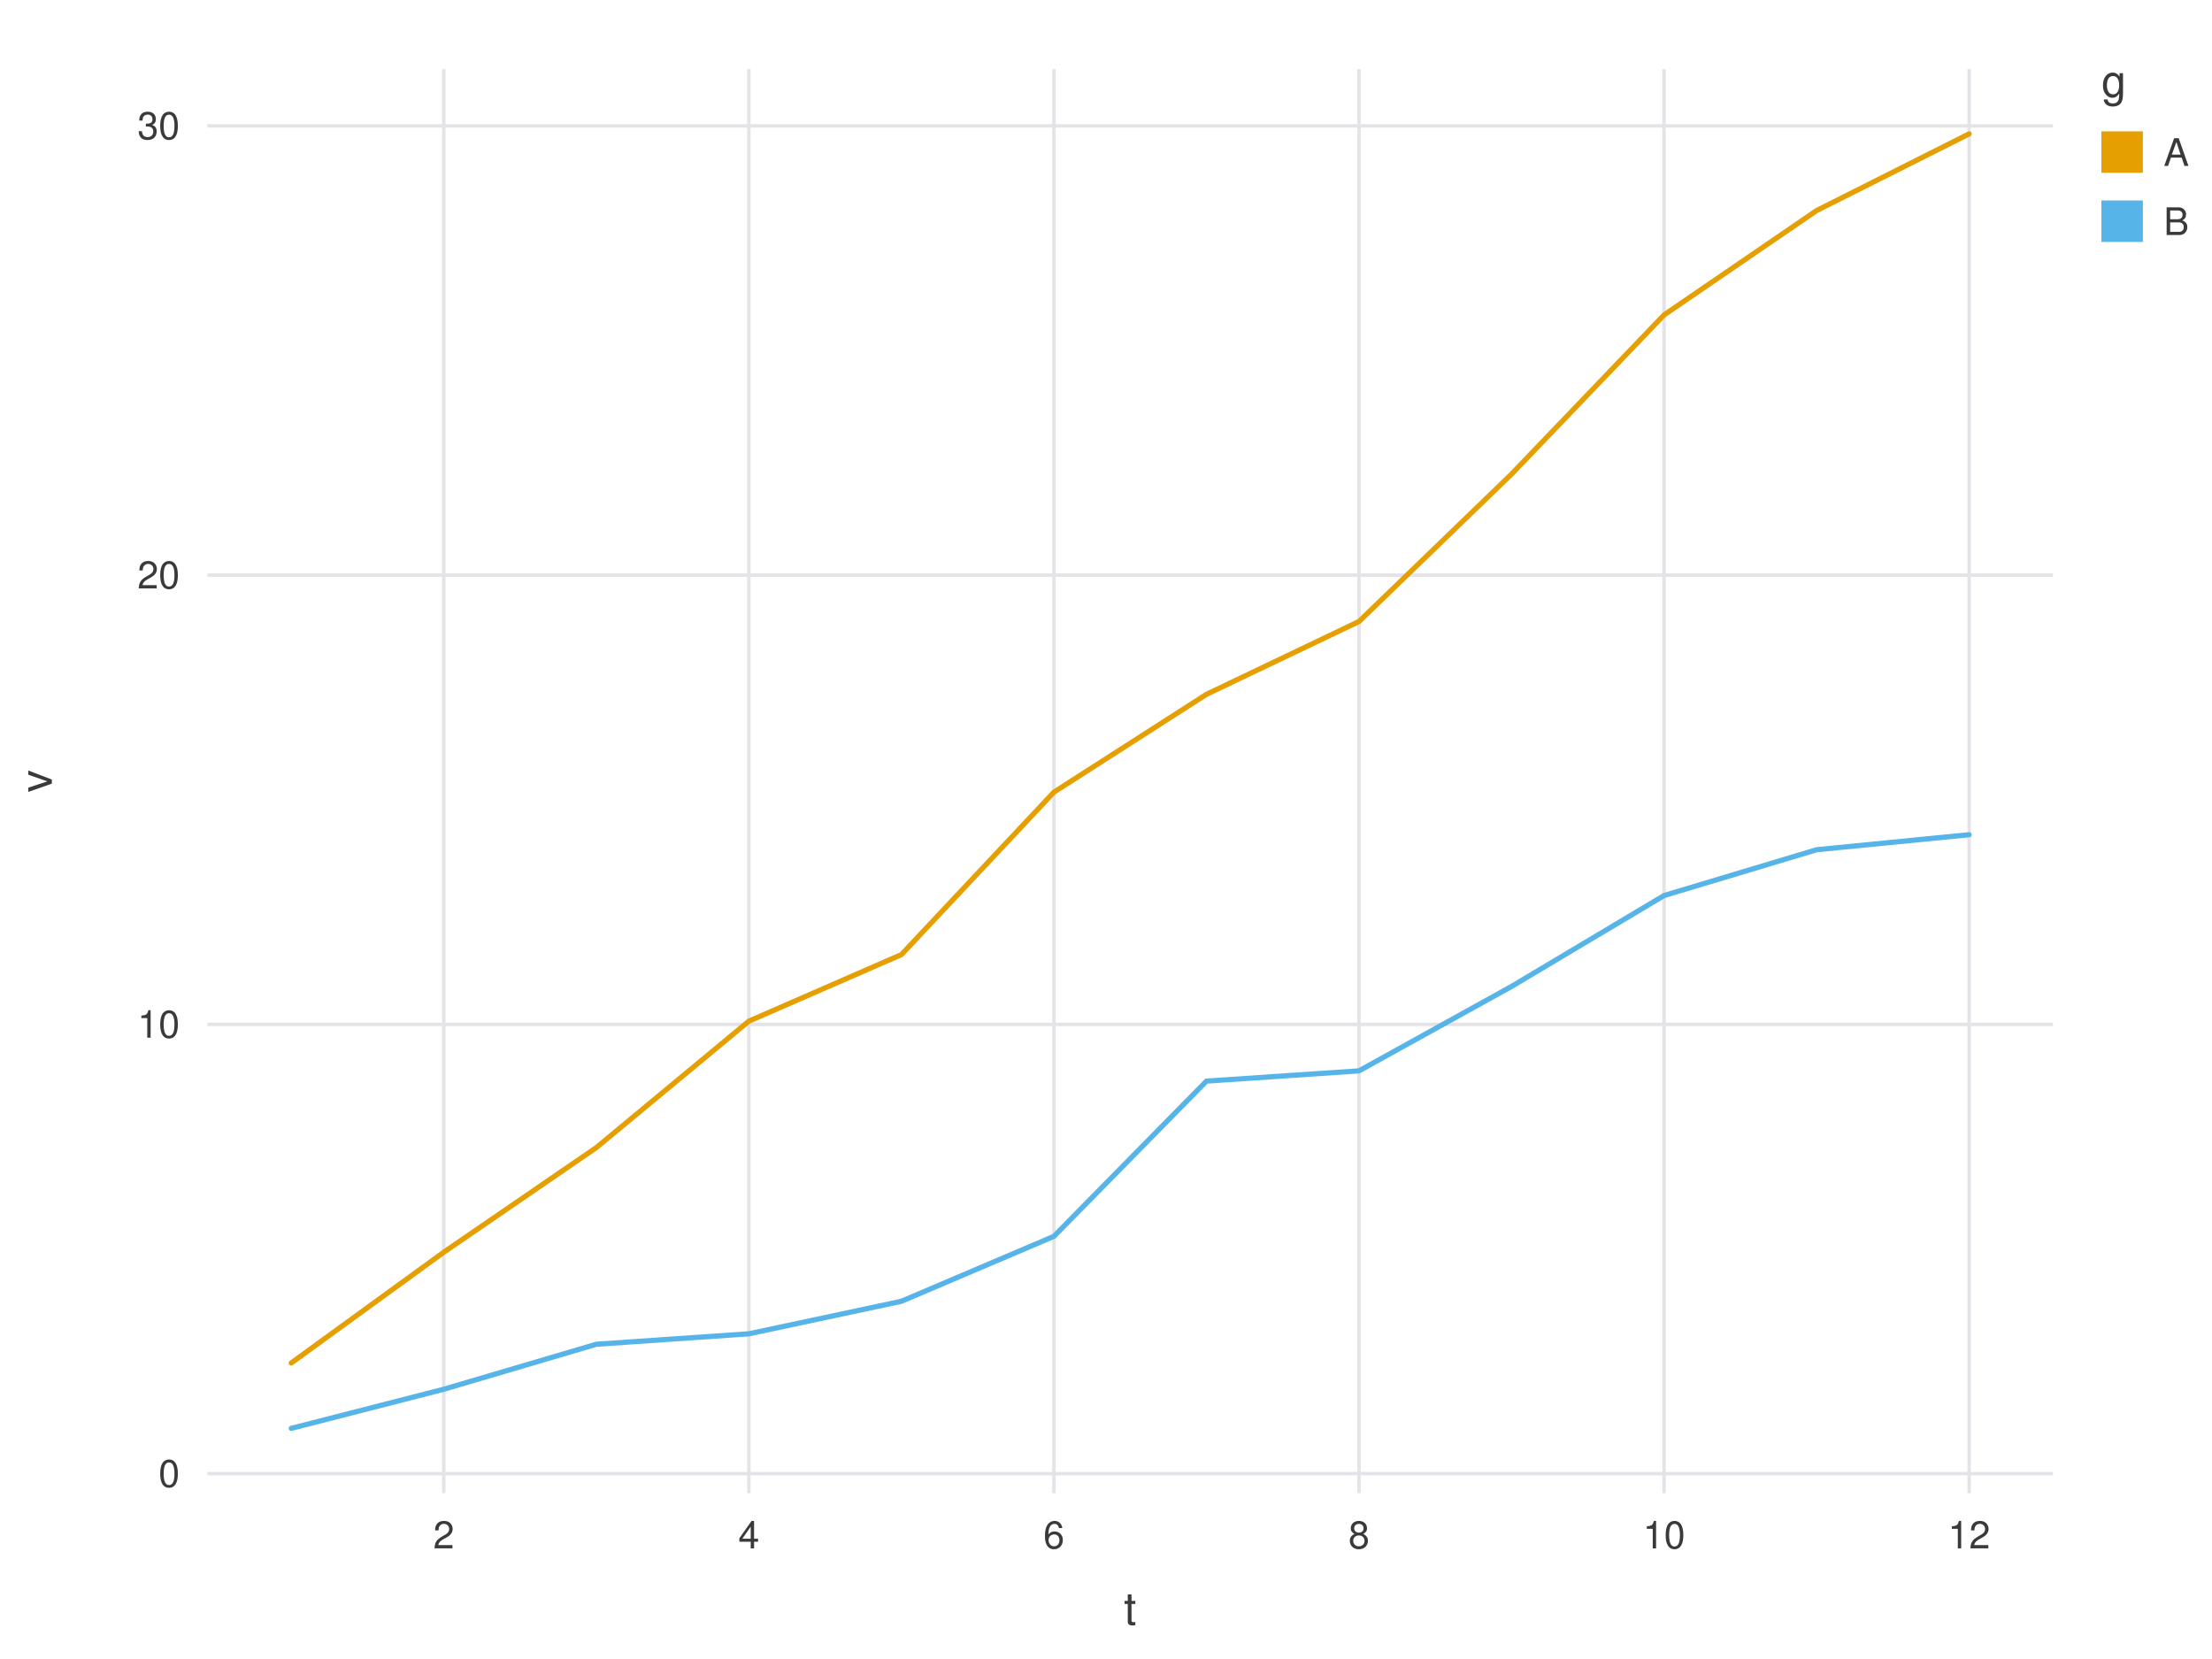
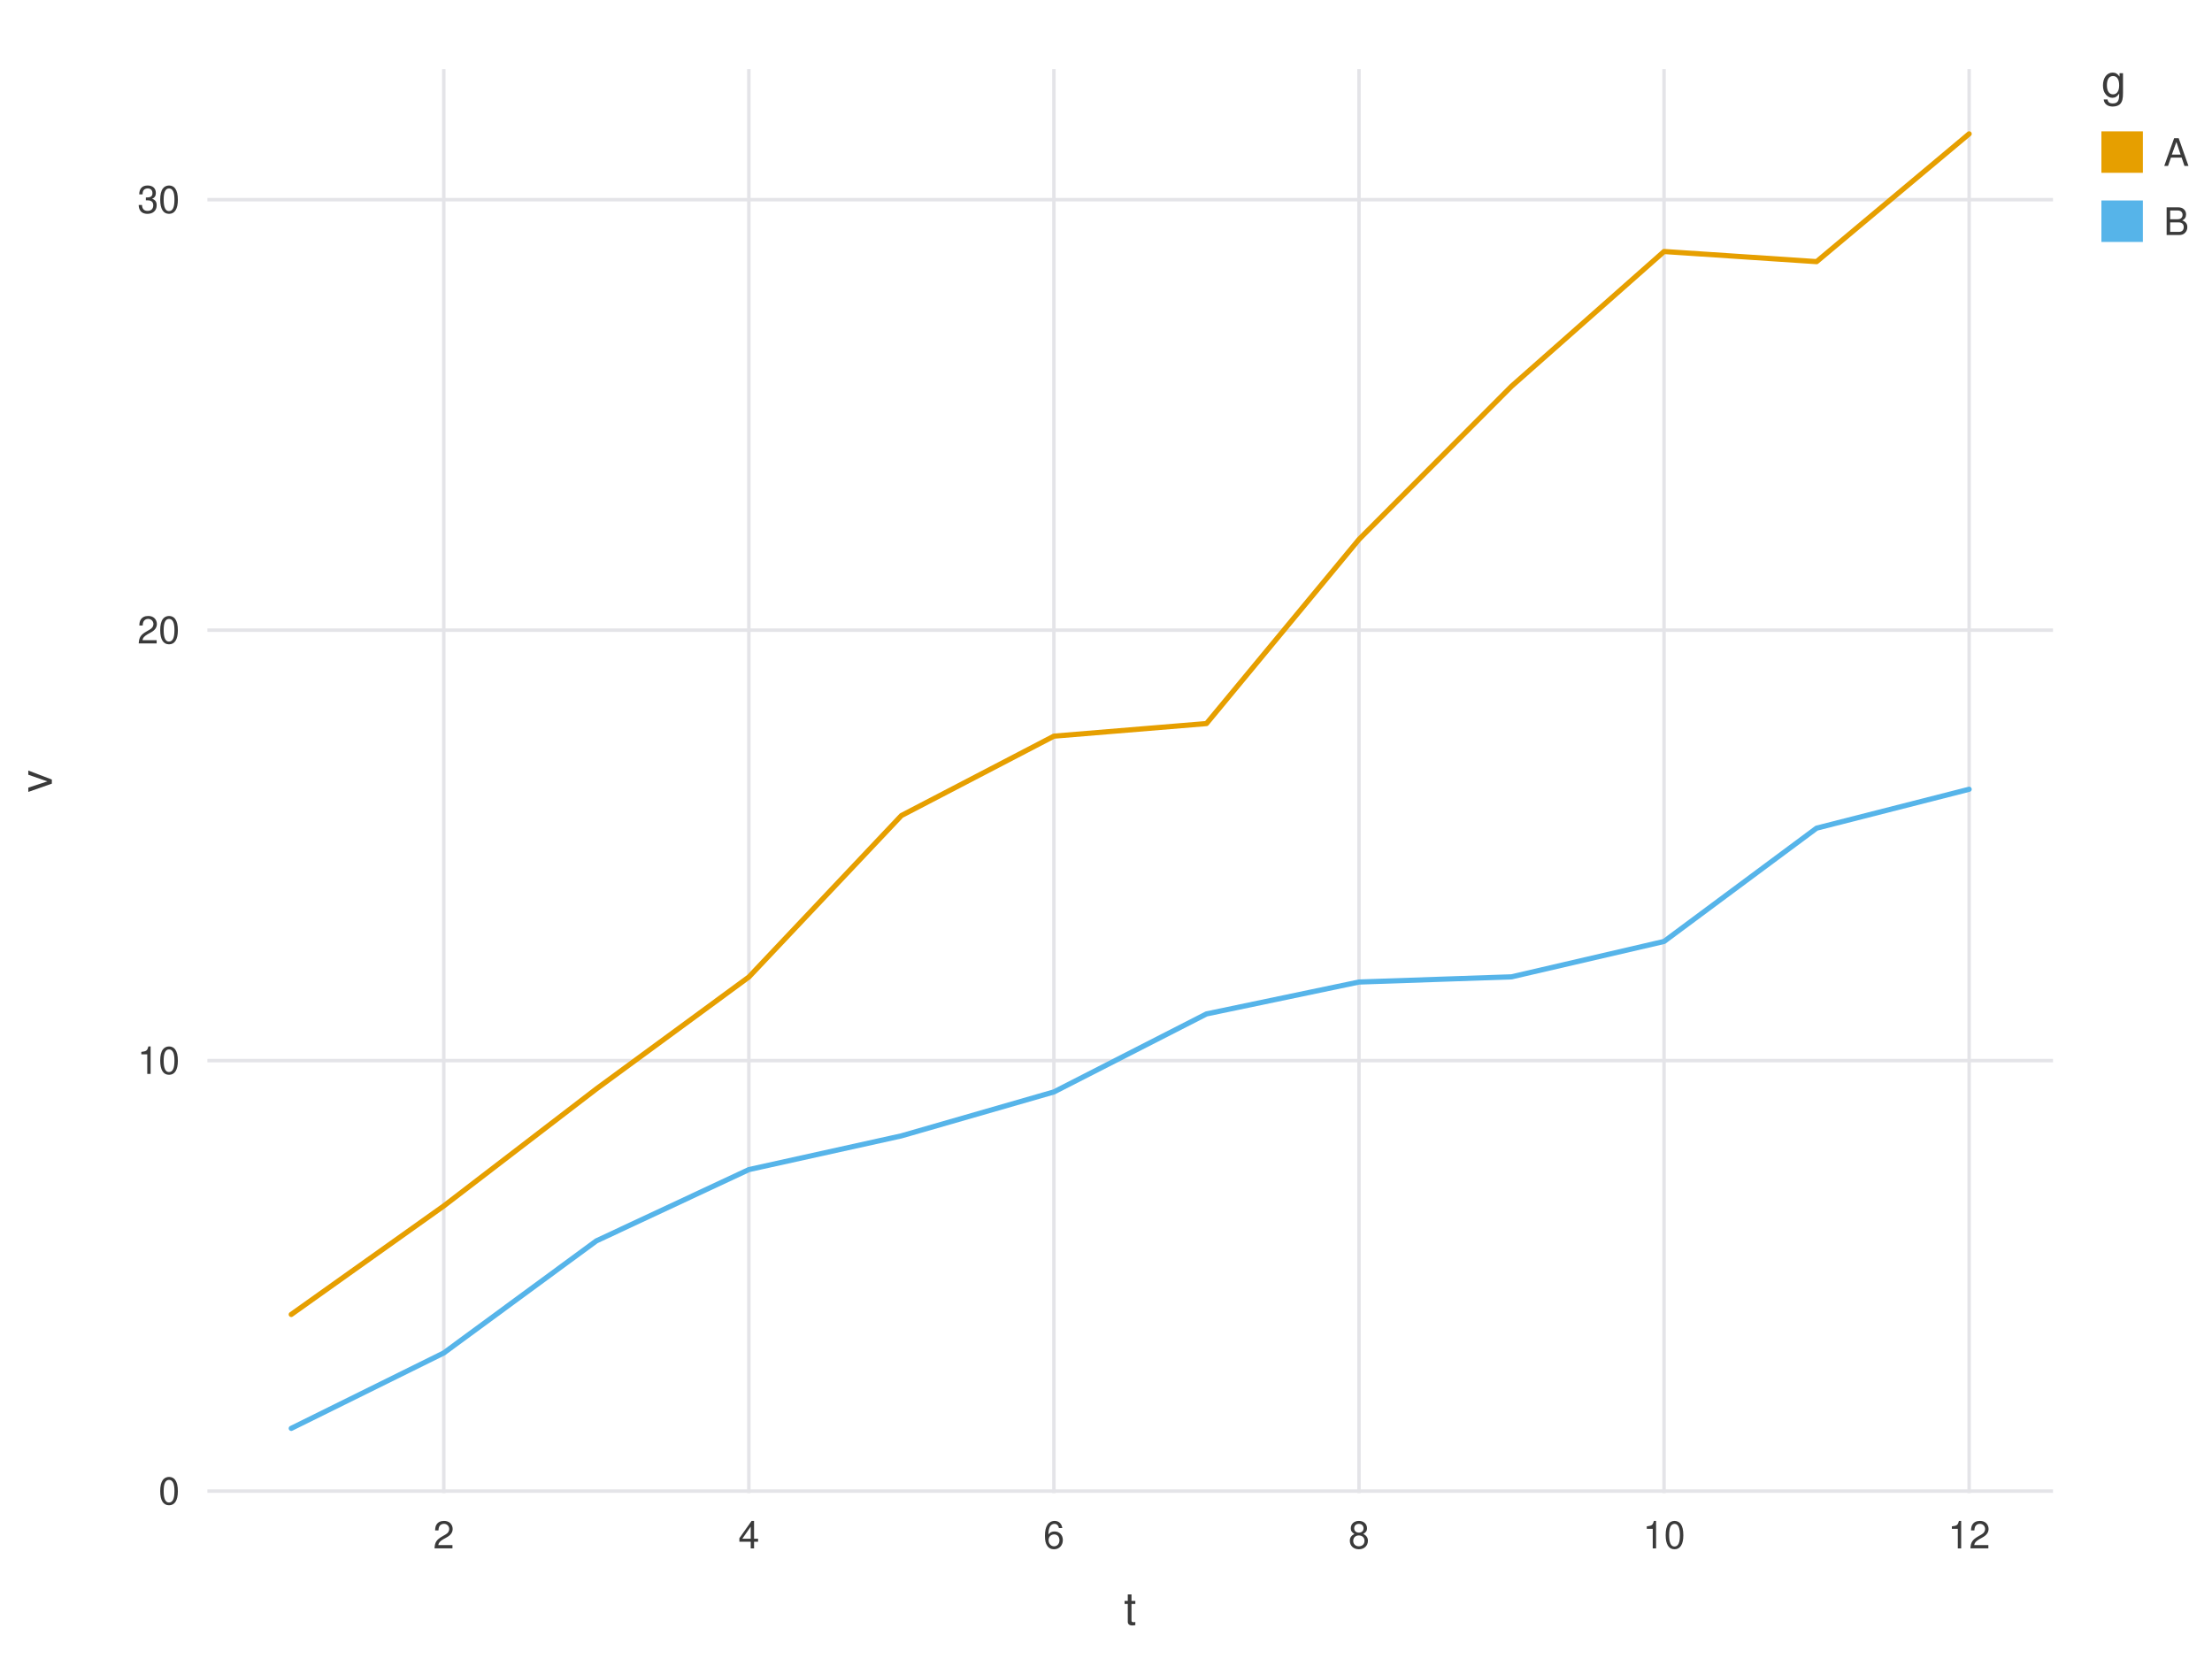
<svg xmlns="http://www.w3.org/2000/svg" width="640" height="480" viewBox="0 0 640 480" font-family="Helvetica, Arial, sans-serif">
  <rect x="0" y="0" width="640" height="480" fill="#FFFFFF" />
  <rect x="60" y="20" width="534" height="412" fill="#FFFFFF" />
  <line x1="128.4" y1="20" x2="128.4" y2="432" stroke="#E4E4E8" stroke-width="1" />
  <line x1="216.67" y1="20" x2="216.67" y2="432" stroke="#E4E4E8" stroke-width="1" />
  <line x1="304.93" y1="20" x2="304.93" y2="432" stroke="#E4E4E8" stroke-width="1" />
  <line x1="393.2" y1="20" x2="393.2" y2="432" stroke="#E4E4E8" stroke-width="1" />
  <line x1="481.46" y1="20" x2="481.46" y2="432" stroke="#E4E4E8" stroke-width="1" />
  <line x1="569.73" y1="20" x2="569.73" y2="432" stroke="#E4E4E8" stroke-width="1" />
-   <line x1="60" y1="426.37" x2="594" y2="426.37" stroke="#E4E4E8" stroke-width="1" />
-   <line x1="60" y1="296.39" x2="594" y2="296.39" stroke="#E4E4E8" stroke-width="1" />
-   <line x1="60" y1="166.41" x2="594" y2="166.41" stroke="#E4E4E8" stroke-width="1" />
-   <line x1="60" y1="36.42" x2="594" y2="36.42" stroke="#E4E4E8" stroke-width="1" />
+   <line x1="60" y1="431.42" x2="594" y2="431.42" stroke="#E4E4E8" stroke-width="1" />
+   <line x1="60" y1="306.87" x2="594" y2="306.87" stroke="#E4E4E8" stroke-width="1" />
+   <line x1="60" y1="182.32" x2="594" y2="182.32" stroke="#E4E4E8" stroke-width="1" />
+   <line x1="60" y1="57.77" x2="594" y2="57.77" stroke="#E4E4E8" stroke-width="1" />
  <clipPath id="panel1">
    <rect x="60" y="20" width="534" height="412" />
  </clipPath>
  <g clip-path="url(#panel1)">
-     <polyline points="84.27,394.35 128.4,362.3 172.54,332.03 216.67,295.45 260.8,276.2 304.93,229.2 349.07,200.89 393.2,179.82 437.33,137.18 481.46,91.12 525.6,60.92 569.73,38.73" fill="none" stroke="#E69F00" stroke-width="1.5" stroke-opacity="1" stroke-linejoin="round" stroke-linecap="round" />
-     <polyline points="84.27,413.27 128.4,401.95 172.54,388.93 216.67,385.91 260.8,376.5 304.93,357.71 349.07,312.8 393.2,309.83 437.33,285.41 481.46,259.11 525.6,245.85 569.73,241.51" fill="none" stroke="#56B4E9" stroke-width="1.5" stroke-opacity="1" stroke-linejoin="round" stroke-linecap="round" />
+     <polyline points="84.27,380.31 128.4,348.92 172.54,315.06 216.67,282.68 260.8,235.97 304.93,212.99 349.07,209.35 393.2,156.06 437.33,111.76 481.46,72.77 525.6,75.7 569.73,38.73" fill="none" stroke="#E69F00" stroke-width="1.5" stroke-opacity="1" stroke-linejoin="round" stroke-linecap="round" />
+     <polyline points="84.27,413.27 128.4,391.45 172.54,359.03 216.67,338.4 260.8,328.64 304.93,315.93 349.07,293.36 393.2,284.13 437.33,282.63 481.46,272.39 525.6,239.61 569.73,228.36" fill="none" stroke="#56B4E9" stroke-width="1.5" stroke-opacity="1" stroke-linejoin="round" stroke-linecap="round" />
  </g>
  <text x="128.4" y="448" text-anchor="middle" font-size="11" fill="#3A3A3A">2</text>
  <text x="216.67" y="448" text-anchor="middle" font-size="11" fill="#3A3A3A">4</text>
  <text x="304.93" y="448" text-anchor="middle" font-size="11" fill="#3A3A3A">6</text>
  <text x="393.2" y="448" text-anchor="middle" font-size="11" fill="#3A3A3A">8</text>
  <text x="481.46" y="448" text-anchor="middle" font-size="11" fill="#3A3A3A">10</text>
  <text x="569.73" y="448" text-anchor="middle" font-size="11" fill="#3A3A3A">12</text>
-   <text x="52" y="430.22" text-anchor="end" font-size="11" fill="#3A3A3A">0</text>
-   <text x="52" y="300.24" text-anchor="end" font-size="11" fill="#3A3A3A">10</text>
-   <text x="52" y="170.26" text-anchor="end" font-size="11" fill="#3A3A3A">20</text>
-   <text x="52" y="40.27" text-anchor="end" font-size="11" fill="#3A3A3A">30</text>
+   <text x="52" y="435.27" text-anchor="end" font-size="11" fill="#3A3A3A">0</text>
+   <text x="52" y="310.72" text-anchor="end" font-size="11" fill="#3A3A3A">10</text>
+   <text x="52" y="186.17" text-anchor="end" font-size="11" fill="#3A3A3A">20</text>
+   <text x="52" y="61.62" text-anchor="end" font-size="11" fill="#3A3A3A">30</text>
  <text x="327" y="470" text-anchor="middle" font-size="13" fill="#3A3A3A">t</text>
  <text x="15" y="226" transform="rotate(-90 15 226)" text-anchor="middle" font-size="13" fill="#3A3A3A">v</text>
  <text x="608" y="28" text-anchor="start" font-size="13" fill="#3A3A3A">g</text>
  <rect x="608" y="38" width="12" height="12" fill="#E69F00" />
  <text x="626" y="48" text-anchor="start" font-size="11" fill="#3A3A3A">A</text>
  <rect x="608" y="58" width="12" height="12" fill="#56B4E9" />
  <text x="626" y="68" text-anchor="start" font-size="11" fill="#3A3A3A">B</text>
</svg>
